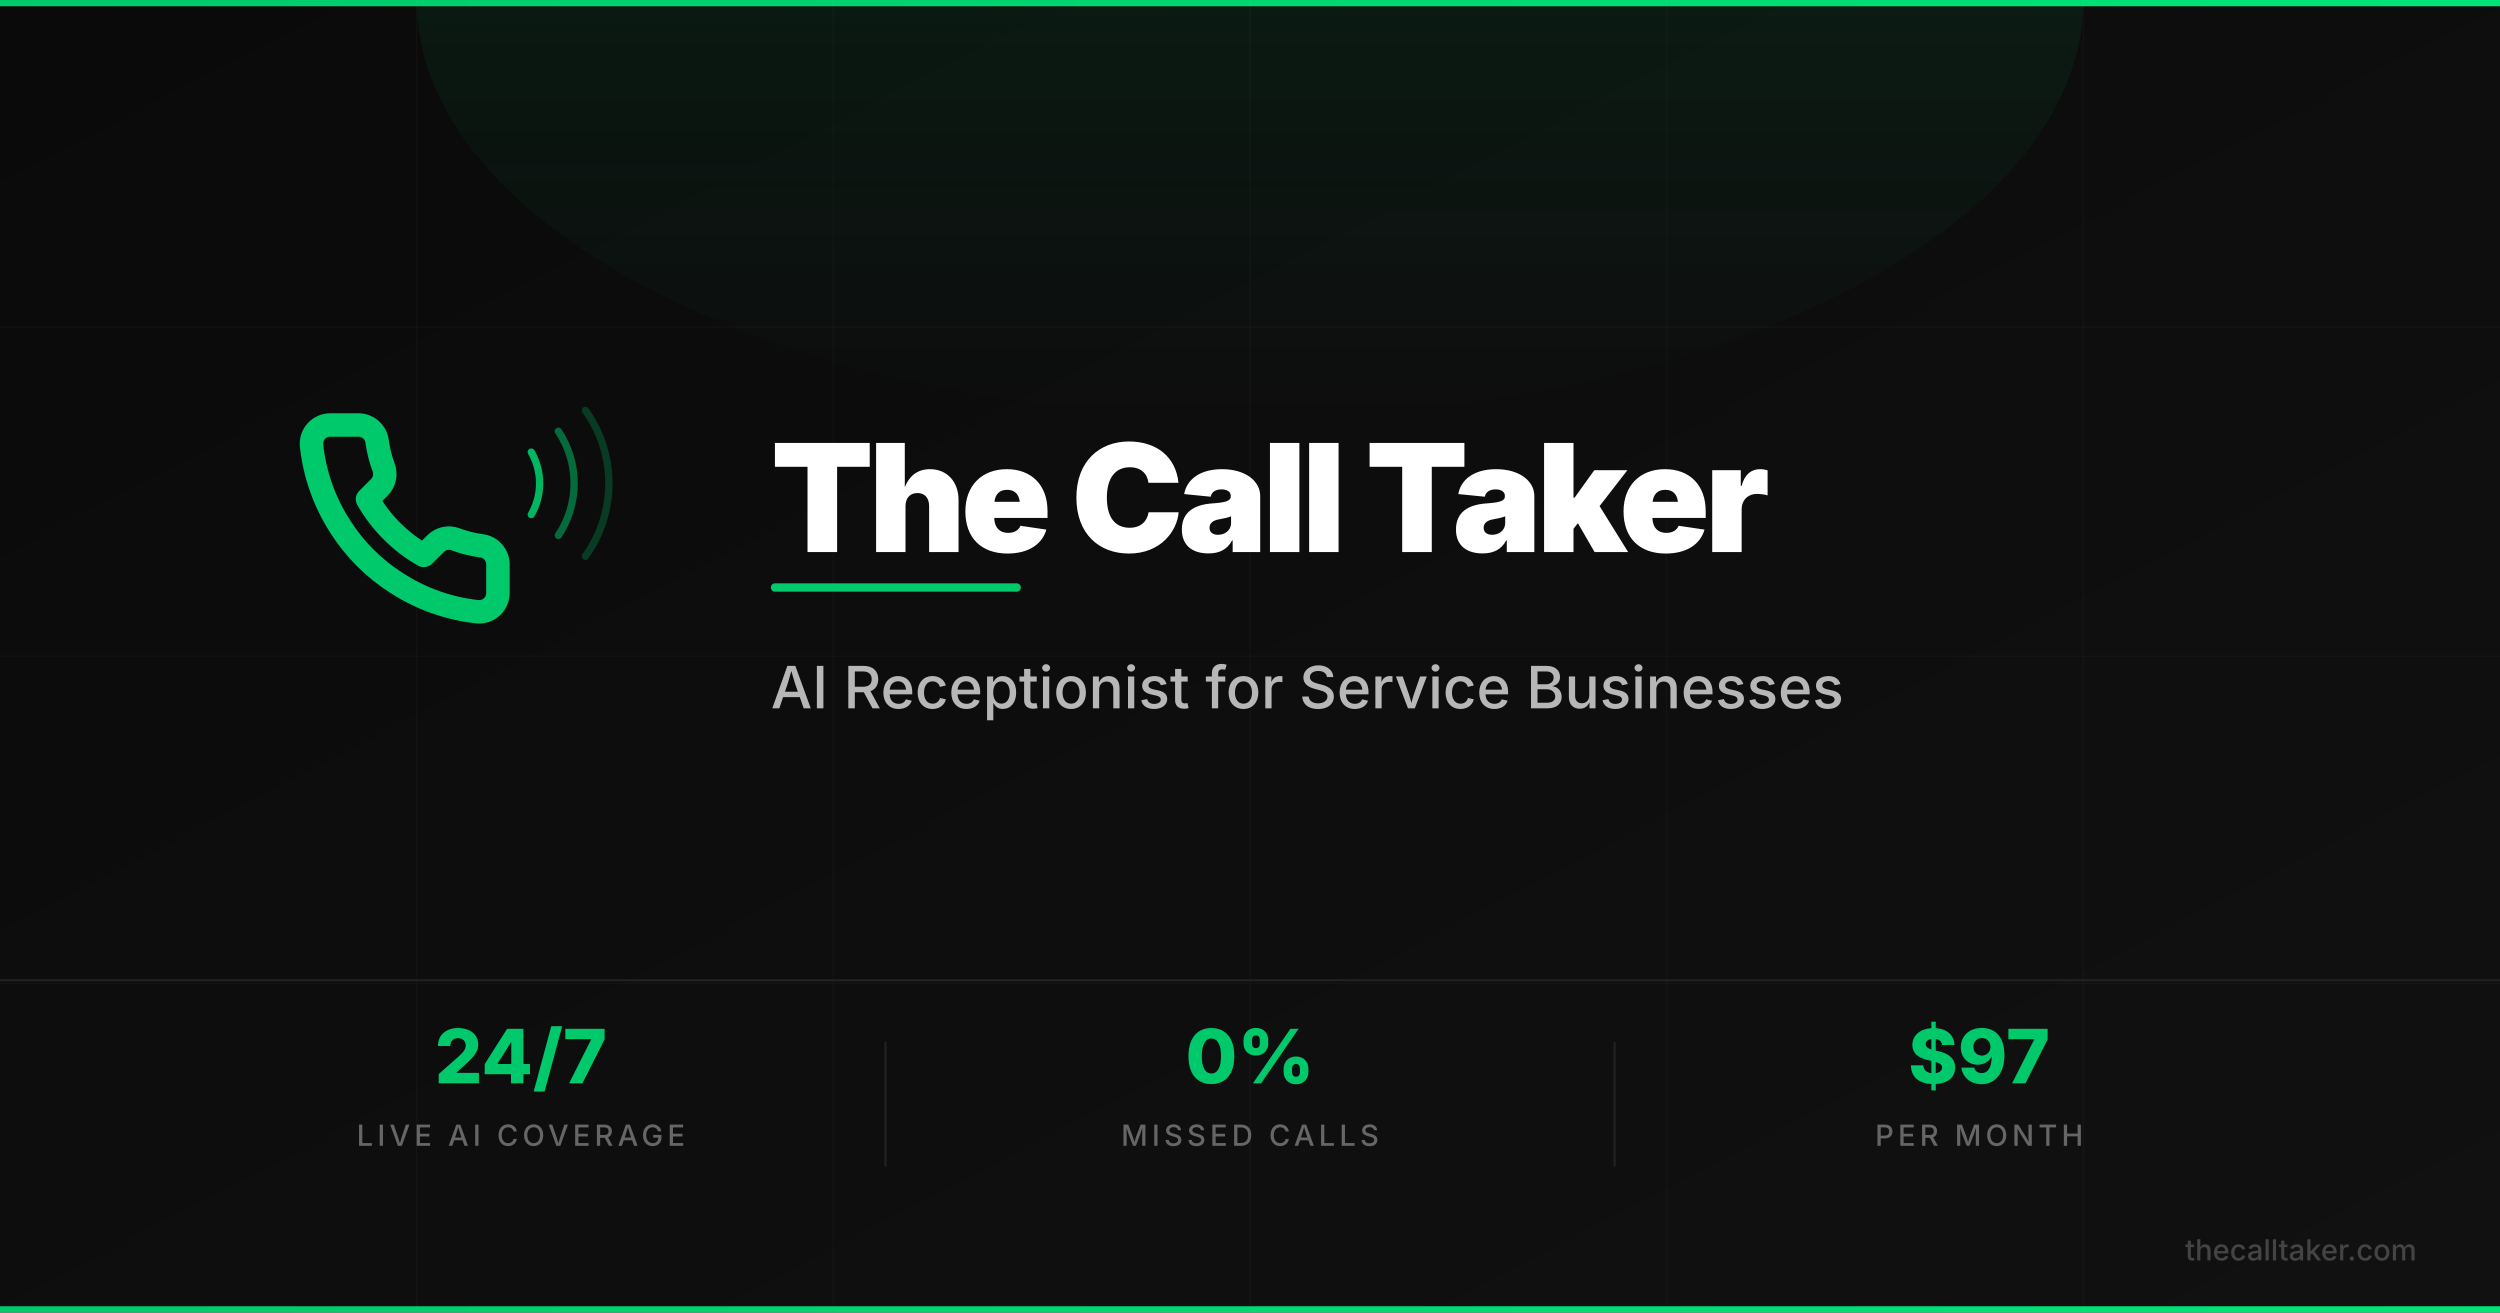
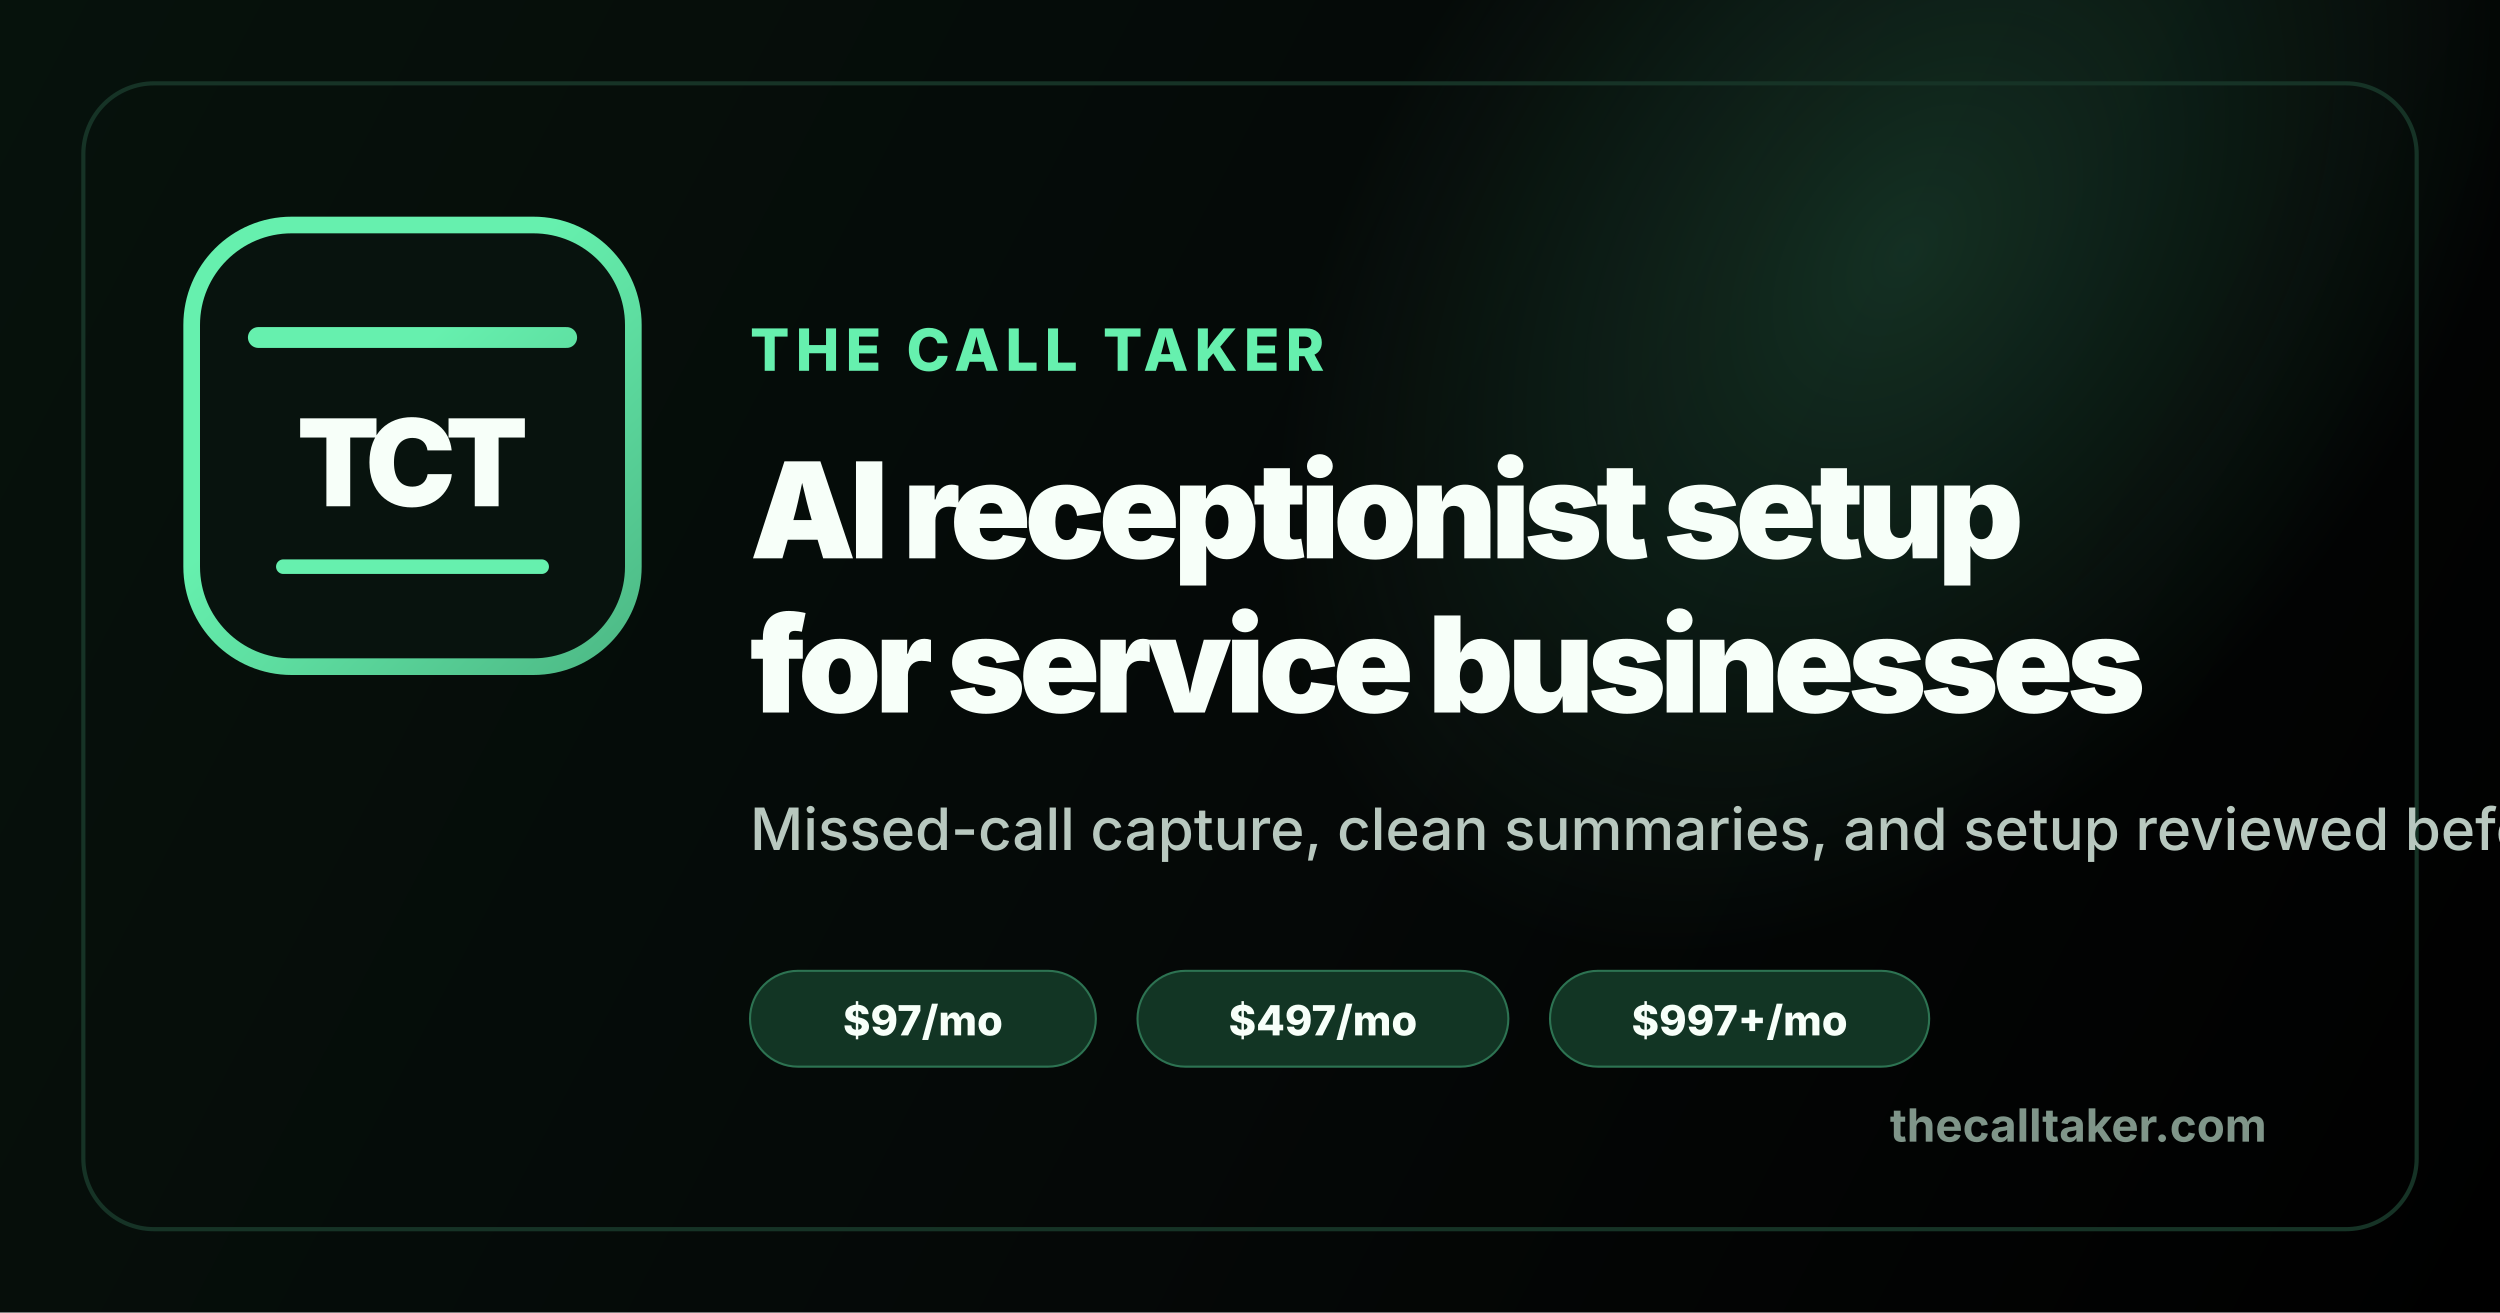
- <svg xmlns="http://www.w3.org/2000/svg" width="1200" height="630" viewBox="0 0 1200 630">
+ <svg xmlns="http://www.w3.org/2000/svg" width="1200" height="630" viewBox="0 0 1200 630" role="img" aria-label="The Call Taker social preview">
  <defs>
-     <linearGradient id="bg" x1="0%" y1="0%" x2="100%" y2="100%">
-       <stop offset="0%" style="stop-color:#0a0a0a" />
-       <stop offset="100%" style="stop-color:#111111" />
+     <linearGradient id="bg" x1="0" y1="0" x2="1200" y2="630" gradientUnits="userSpaceOnUse">
+       <stop offset="0" stop-color="#06120c" />
+       <stop offset="0.55" stop-color="#050807" />
+       <stop offset="1" stop-color="#000000" />
    </linearGradient>
-     <linearGradient id="accent" x1="0%" y1="0%" x2="100%" y2="0%">
-       <stop offset="0%" style="stop-color:#00C96B" />
-       <stop offset="100%" style="stop-color:#00E676" />
+     <linearGradient id="green" x1="96" y1="72" x2="372" y2="368" gradientUnits="userSpaceOnUse">
+       <stop offset="0" stop-color="#66f0ae" />
+       <stop offset="1" stop-color="#2d7352" />
    </linearGradient>
-     <linearGradient id="glow" x1="0%" y1="0%" x2="0%" y2="100%">
-       <stop offset="0%" style="stop-color:#00C96B;stop-opacity:0.15" />
-       <stop offset="100%" style="stop-color:#00C96B;stop-opacity:0" />
-     </linearGradient>
+     <radialGradient id="glow" cx="0" cy="0" r="1" gradientTransform="translate(914 120) rotate(127) scale(380 250)" gradientUnits="userSpaceOnUse">
+       <stop stop-color="#2d7352" stop-opacity="0.38" />
+       <stop offset="1" stop-color="#2d7352" stop-opacity="0" />
+     </radialGradient>
  </defs>
  <rect width="1200" height="630" fill="url(#bg)" />
-   <rect x="0" y="0" width="1200" height="3" fill="url(#accent)" />
-   <g opacity="0.03" stroke="#ffffff" stroke-width="0.5">
-     <line x1="200" y1="0" x2="200" y2="630" />
-     <line x1="400" y1="0" x2="400" y2="630" />
-     <line x1="600" y1="0" x2="600" y2="630" />
-     <line x1="800" y1="0" x2="800" y2="630" />
-     <line x1="1000" y1="0" x2="1000" y2="630" />
-     <line x1="0" y1="157" x2="1200" y2="157" />
-     <line x1="0" y1="315" x2="1200" y2="315" />
-     <line x1="0" y1="472" x2="1200" y2="472" />
+   <rect width="1200" height="630" fill="url(#glow)" />
+   <rect x="40" y="40" width="1120" height="550" rx="34" fill="none" stroke="#163326" stroke-width="2" />
+   <g transform="translate(92 108)">
+     <rect x="0" y="0" width="212" height="212" rx="48" fill="#08130e" stroke="url(#green)" stroke-width="8" />
+     <path d="M32 54h148" stroke="url(#green)" stroke-width="10" stroke-linecap="round" />
+     <text x="106" y="135" text-anchor="middle" font-family="Inter, Arial, sans-serif" font-size="58" font-weight="900" letter-spacing="-5" fill="#f7fff9">TCT</text>
+     <path d="M44 164h124" stroke="#66f0ae" stroke-width="7" stroke-linecap="round" />
  </g>
-   <ellipse cx="600" cy="0" rx="400" ry="200" fill="url(#glow)" />
-   <g transform="translate(140,195)">
-     <g transform="scale(4.5)">
-       <path d="M22 16.92v3a2 2 0 0 1-2.18 2 19.79 19.79 0 0 1-8.63-3.07 19.5 19.5 0 0 1-6-6 19.79 19.79 0 0 1-3.07-8.67A2 2 0 0 1 4.11 2h3a2 2 0 0 1 2 1.72c.127.96.361 1.903.7 2.81a2 2 0 0 1-.45 2.11L8.09 9.91a16 16 0 0 0 6 6l1.27-1.27a2 2 0 0 1 2.11-.45c.907.339 1.85.573 2.81.7A2 2 0 0 1 22 16.92z" fill="none" stroke="#00C96B" stroke-width="2.5" stroke-linecap="round" stroke-linejoin="round" />
-     </g>
-     <g fill="none" stroke="#00C96B" stroke-linecap="round" stroke-width="3.5">
-       <path d="M 115 22 A 30 30 0 0 1 115 52" opacity="0.9" />
-       <path d="M 128 12 A 45 45 0 0 1 128 62" opacity="0.5" />
-       <path d="M 141 2 A 60 60 0 0 1 141 72" opacity="0.25" />
-     </g>
+   <text x="360" y="178" font-family="Inter, Arial, sans-serif" font-size="28" font-weight="800" letter-spacing="3" fill="#66f0ae">THE CALL TAKER</text>
+   <text x="360" y="268" font-family="Inter, Arial, sans-serif" font-size="64" font-weight="900" letter-spacing="-3" fill="#f7fff9">AI receptionist setup</text>
+   <text x="360" y="342" font-family="Inter, Arial, sans-serif" font-size="64" font-weight="900" letter-spacing="-3" fill="#f7fff9">for service businesses</text>
+   <text x="360" y="408" font-family="Inter, Arial, sans-serif" font-size="28" font-weight="500" fill="#b8c8bf">Missed-call capture, clean summaries, and setup reviewed before launch.</text>
+   <g font-family="Inter, Arial, sans-serif" font-size="20" font-weight="800" fill="#f7fff9">
+     <rect x="360" y="466" width="166" height="46" rx="23" fill="#123524" stroke="#2d7352" />
+     <text x="443" y="497" text-anchor="middle">$97/mo</text>
+     <rect x="546" y="466" width="178" height="46" rx="23" fill="#123524" stroke="#2d7352" />
+     <text x="635" y="497" text-anchor="middle">$497/mo</text>
+     <rect x="744" y="466" width="182" height="46" rx="23" fill="#123524" stroke="#2d7352" />
+     <text x="835" y="497" text-anchor="middle">$997+/mo</text>
  </g>
-   <text x="370" y="265" font-family="Inter, -apple-system, system-ui, sans-serif" font-size="72" font-weight="900" fill="#ffffff" letter-spacing="-2.5">The Call Taker</text>
-   <rect x="370" y="280" width="120" height="4" rx="2" fill="#00C96B" />
-   <text x="370" y="340" font-family="Inter, -apple-system, system-ui, sans-serif" font-size="28" font-weight="500" fill="#ffffff" opacity="0.7">AI Receptionist for Service Businesses</text>
-   <rect x="0" y="470" width="1200" height="1" fill="#222222" />
-   <g font-family="Inter, -apple-system, system-ui, sans-serif" text-anchor="middle">
-     <text x="250" y="520" font-size="36" font-weight="800" fill="#00C96B">24/7</text>
-     <text x="250" y="550" font-size="14" font-weight="500" fill="#666666" letter-spacing="2">LIVE AI COVERAGE</text>
-     <text x="600" y="520" font-size="36" font-weight="800" fill="#00C96B">0%</text>
-     <text x="600" y="550" font-size="14" font-weight="500" fill="#666666" letter-spacing="2">MISSED CALLS</text>
-     <text x="950" y="520" font-size="36" font-weight="800" fill="#00C96B">$97</text>
-     <text x="950" y="550" font-size="14" font-weight="500" fill="#666666" letter-spacing="2">PER MONTH</text>
-   </g>
-   <line x1="425" y1="500" x2="425" y2="560" stroke="#222222" stroke-width="1" />
-   <line x1="775" y1="500" x2="775" y2="560" stroke="#222222" stroke-width="1" />
-   <rect x="0" y="627" width="1200" height="3" fill="url(#accent)" />
-   <text x="1160" y="605" text-anchor="end" font-family="Inter, -apple-system, system-ui, sans-serif" font-size="14" font-weight="500" fill="#444444">thecalltaker.com</text>
+   <text x="1088" y="548" text-anchor="end" font-family="Inter, Arial, sans-serif" font-size="22" font-weight="700" fill="#7f9589">thecalltaker.com</text>
</svg>
